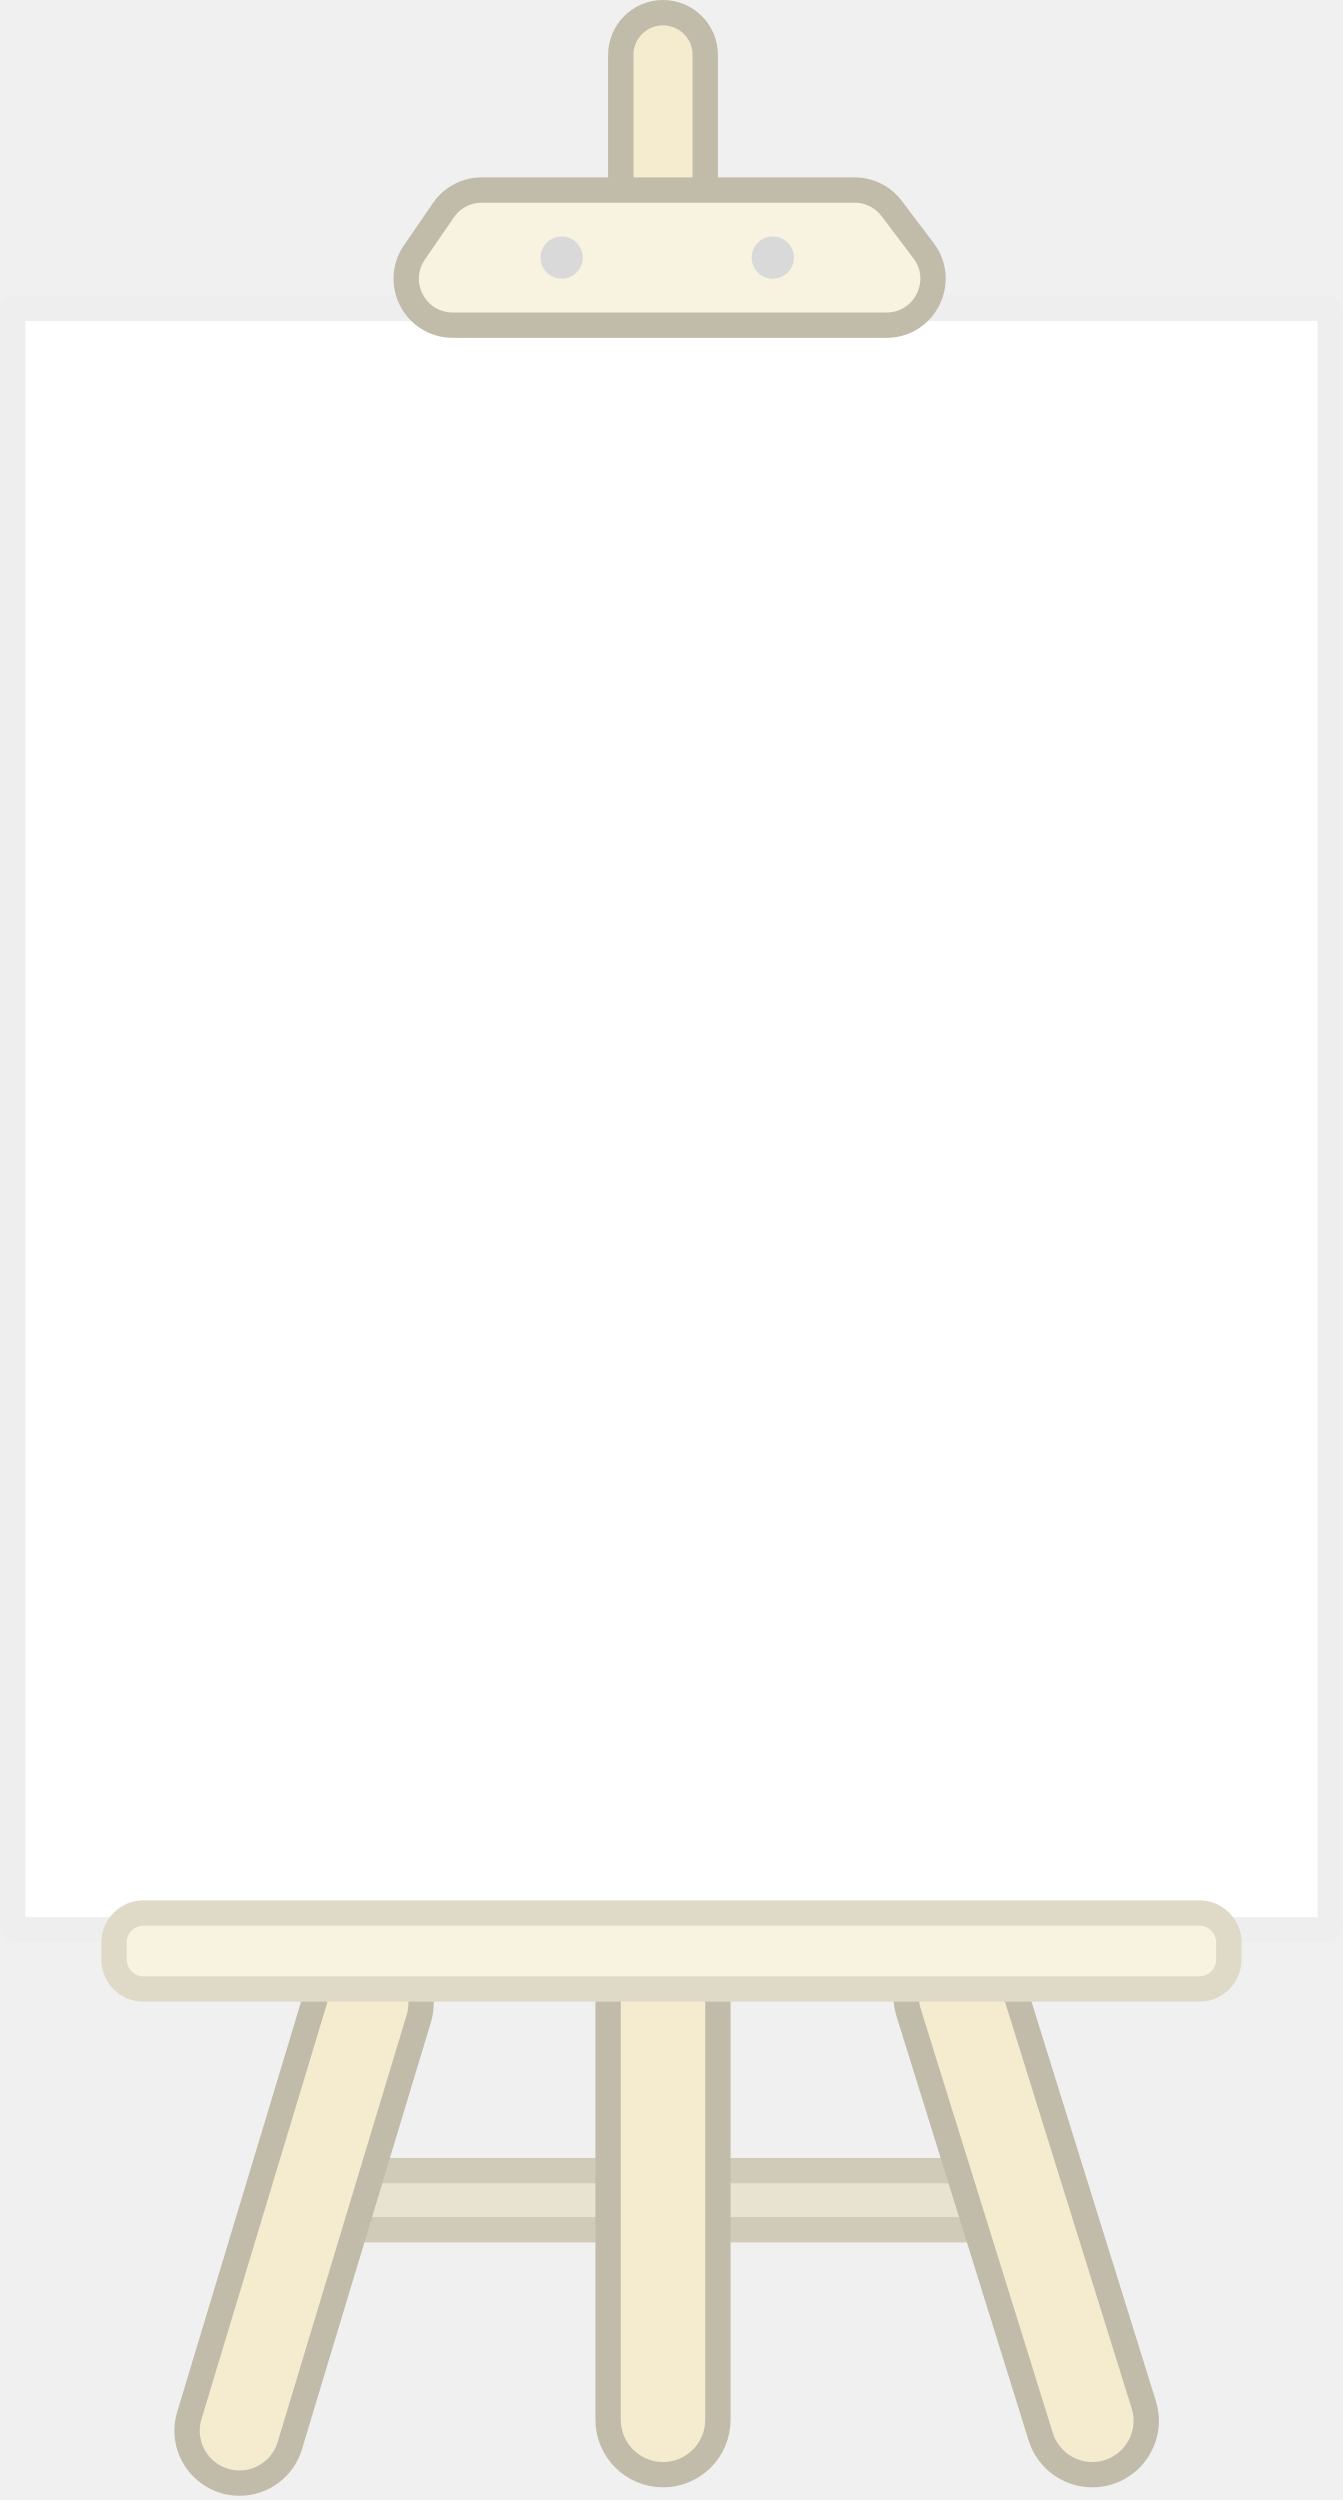
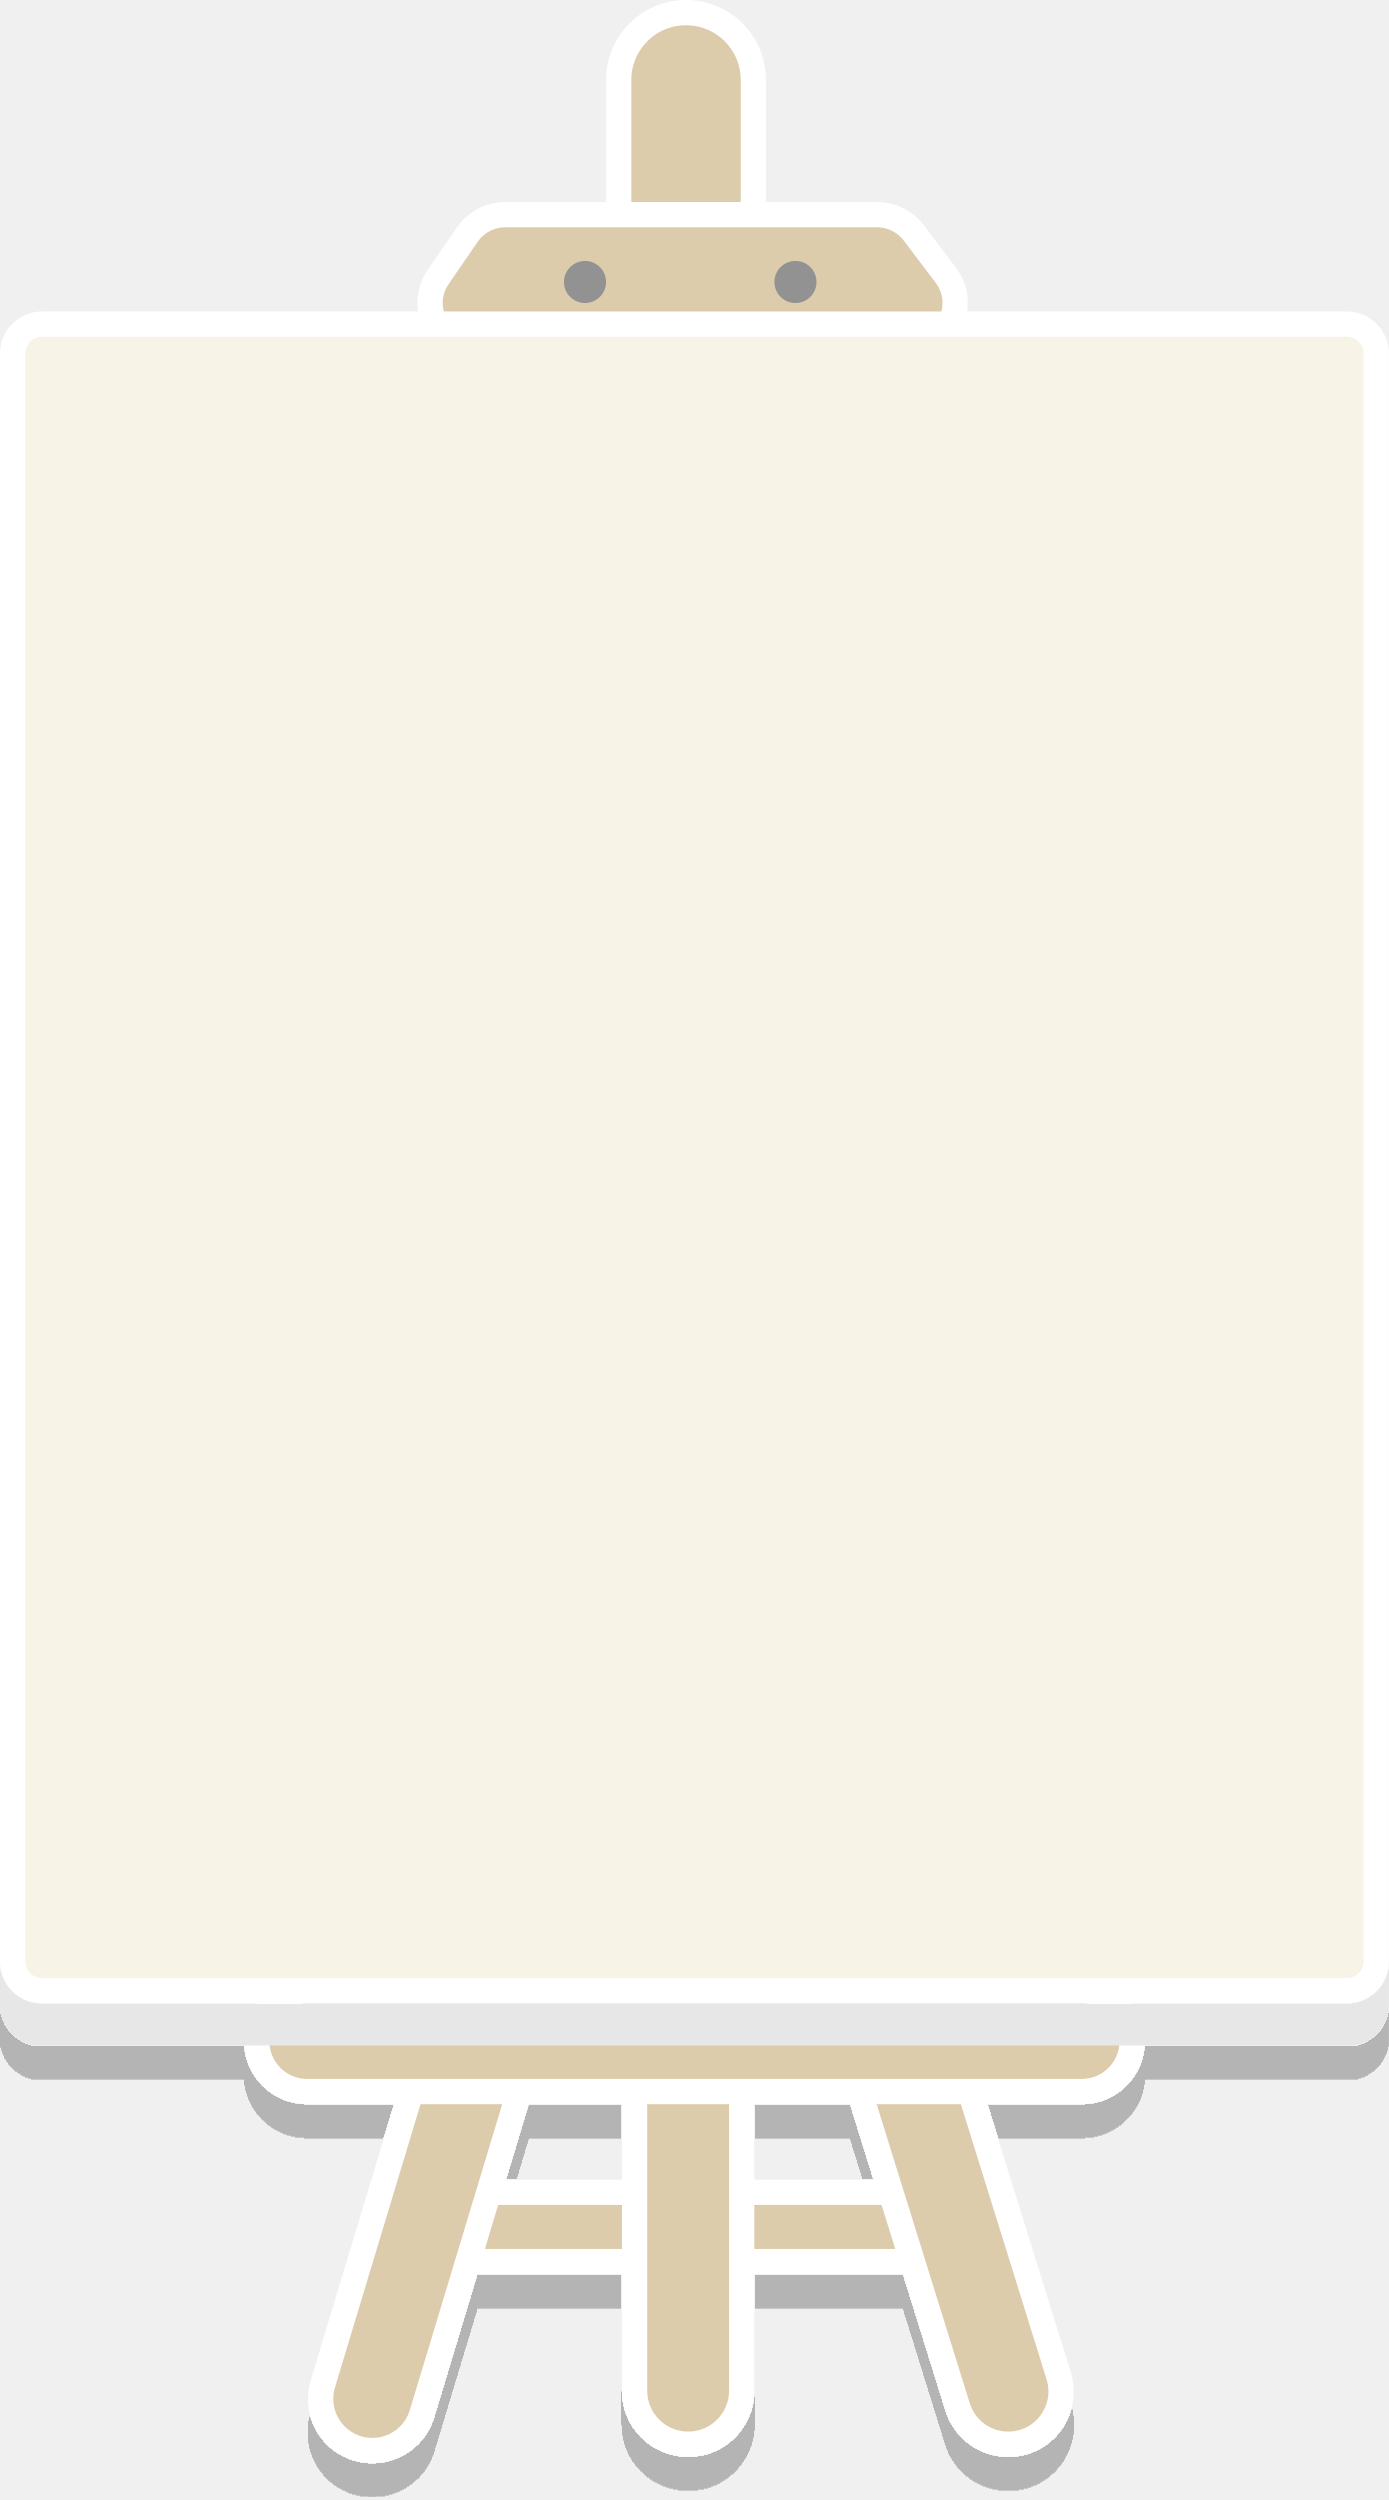
- <svg xmlns="http://www.w3.org/2000/svg" width="159" height="296" viewBox="0 0 159 296" fill="none">
-   <rect x="33" y="257" width="91" height="7" fill="#E8E2D0" stroke="#D0CAB8" stroke-width="3" />
-   <rect x="73.5" y="33.5" width="32" height="10" rx="5" transform="rotate(-90 73.5 33.5)" fill="#F5ECCF" stroke="#C1BBA9" stroke-width="3" />
-   <rect x="72" y="293" width="63" height="13" rx="6.5" transform="rotate(-90 72 293)" fill="#F5ECCF" stroke="#C1BBA9" stroke-width="3" />
-   <path d="M28.362 294C24.198 294 21.214 289.982 22.418 285.995L37.694 235.414C38.485 232.793 40.9 231 43.638 231C47.802 231 50.786 235.018 49.582 239.005L34.306 289.586C33.515 292.207 31.1 294 28.362 294Z" fill="#F5ECCF" stroke="#C1BBA9" stroke-width="3" />
-   <path d="M129.322 293C133.628 293 136.7 288.826 135.419 284.714L119.776 234.487C118.945 231.818 116.474 230 113.678 230C109.372 230 106.3 234.174 107.581 238.286L123.224 288.513C124.055 291.182 126.526 293 129.322 293Z" fill="#F5ECCF" stroke="#C1BBA9" stroke-width="3" />
-   <mask id="path-6-inside-1_41_25" fill="white">
-     <rect y="35" width="159" height="195" rx="2" />
-   </mask>
-   <rect y="35" width="159" height="195" rx="2" fill="white" stroke="#EEEEEE" stroke-width="6" mask="url(#path-6-inside-1_41_25)" />
-   <rect x="13.5" y="226.5" width="132" height="9" rx="3.5" fill="#F8F2E0" stroke="#DFD9C7" stroke-width="3" />
-   <path d="M57.038 22.5C55.227 22.5 53.531 23.392 52.505 24.885L49.069 29.885C46.561 33.534 49.174 38.5 53.602 38.5H104.962C109.504 38.5 112.088 33.307 109.35 29.683L105.57 24.683C104.531 23.308 102.907 22.5 101.183 22.5H57.038Z" fill="#F8F2E0" stroke="#C1BBA9" stroke-width="3" />
-   <circle cx="66.5" cy="30.5" r="2.5" fill="#D9D9D9" />
-   <circle cx="91.5" cy="30.5" r="2.5" fill="#D9D9D9" />
+ <svg xmlns="http://www.w3.org/2000/svg" width="165" height="297" viewBox="0 0 165 297" fill="none">
+   <g filter="url(#filter0_d_70_128)">
+     <rect x="46.211" y="260.441" width="71.082" height="8.237" fill="#DDCCAB" stroke="white" stroke-width="3" />
+     <rect x="75.389" y="290.374" width="50.133" height="12.726" rx="6.363" transform="rotate(-90 75.3889 290.374)" fill="#DDCCAB" stroke="white" stroke-width="3" />
+     <path d="M49.787 245.358L38.358 283.2C37.166 287.145 40.12 291.122 44.241 291.122C46.951 291.122 49.341 289.347 50.124 286.753L61.553 248.911C62.745 244.966 59.791 240.989 55.67 240.989C52.96 240.989 50.57 242.764 49.787 245.358Z" fill="#DDCCAB" stroke="white" stroke-width="3" />
+     <path d="M114.065 244.652L125.768 282.229C127.027 286.27 124.007 290.374 119.774 290.374C117.026 290.374 114.597 288.587 113.78 285.963L102.076 248.386C100.818 244.344 103.838 240.241 108.071 240.241C110.819 240.241 113.247 242.028 114.065 244.652Z" fill="#DDCCAB" stroke="white" stroke-width="3" />
+     <rect x="30.5" y="236.5" width="104" height="11.978" rx="5.989" fill="#DDCCAB" stroke="white" stroke-width="3" />
+     <rect x="73.5" y="39.5" width="38" height="16" rx="8" transform="rotate(-90 73.5 39.5)" fill="#DDCCAB" stroke="white" stroke-width="3" />
+     <path d="M104.183 25.5H60.038C58.227 25.5 56.531 26.392 55.505 27.885L52.069 32.885C49.561 36.534 52.174 41.5 56.602 41.5H107.962C112.504 41.5 115.089 36.307 112.35 32.684L108.57 27.683C107.531 26.308 105.907 25.5 104.183 25.5Z" fill="#DDCCAB" stroke="white" stroke-width="3" />
+     <circle cx="69.5" cy="33.5" r="2.5" fill="#929292" />
+     <circle cx="94.5" cy="33.5" r="2.5" fill="#929292" />
+     <g filter="url(#filter1_d_70_128)">
+       <rect x="1.5" y="38.5" width="162" height="198" rx="3.5" fill="#F7F4E7" stroke="white" stroke-width="3" />
+     </g>
+   </g>
+   <defs>
+     <filter id="filter0_d_70_128" x="0" y="0" width="165" height="296.622" filterUnits="userSpaceOnUse" color-interpolation-filters="sRGB">
+       <feFlood flood-opacity="0" result="BackgroundImageFix" />
+       <feColorMatrix in="SourceAlpha" type="matrix" values="0 0 0 0 0 0 0 0 0 0 0 0 0 0 0 0 0 0 127 0" result="hardAlpha" />
+       <feOffset dy="4" />
+       <feComposite in2="hardAlpha" operator="out" />
+       <feColorMatrix type="matrix" values="0 0 0 0 0 0 0 0 0 0 0 0 0 0 0 0 0 0 0.25 0" />
+       <feBlend mode="normal" in2="BackgroundImageFix" result="effect1_dropShadow_70_128" />
+       <feBlend mode="normal" in="SourceGraphic" in2="effect1_dropShadow_70_128" result="shape" />
+     </filter>
+     <filter id="filter1_d_70_128" x="0" y="37" width="165" height="206" filterUnits="userSpaceOnUse" color-interpolation-filters="sRGB">
+       <feFlood flood-opacity="0" result="BackgroundImageFix" />
+       <feColorMatrix in="SourceAlpha" type="matrix" values="0 0 0 0 0 0 0 0 0 0 0 0 0 0 0 0 0 0 127 0" result="hardAlpha" />
+       <feOffset dy="5" />
+       <feComposite in2="hardAlpha" operator="out" />
+       <feColorMatrix type="matrix" values="0 0 0 0 0.906 0 0 0 0 0.906 0 0 0 0 0.906 0 0 0 1 0" />
+       <feBlend mode="normal" in2="BackgroundImageFix" result="effect1_dropShadow_70_128" />
+       <feBlend mode="normal" in="SourceGraphic" in2="effect1_dropShadow_70_128" result="shape" />
+     </filter>
+   </defs>
</svg>
